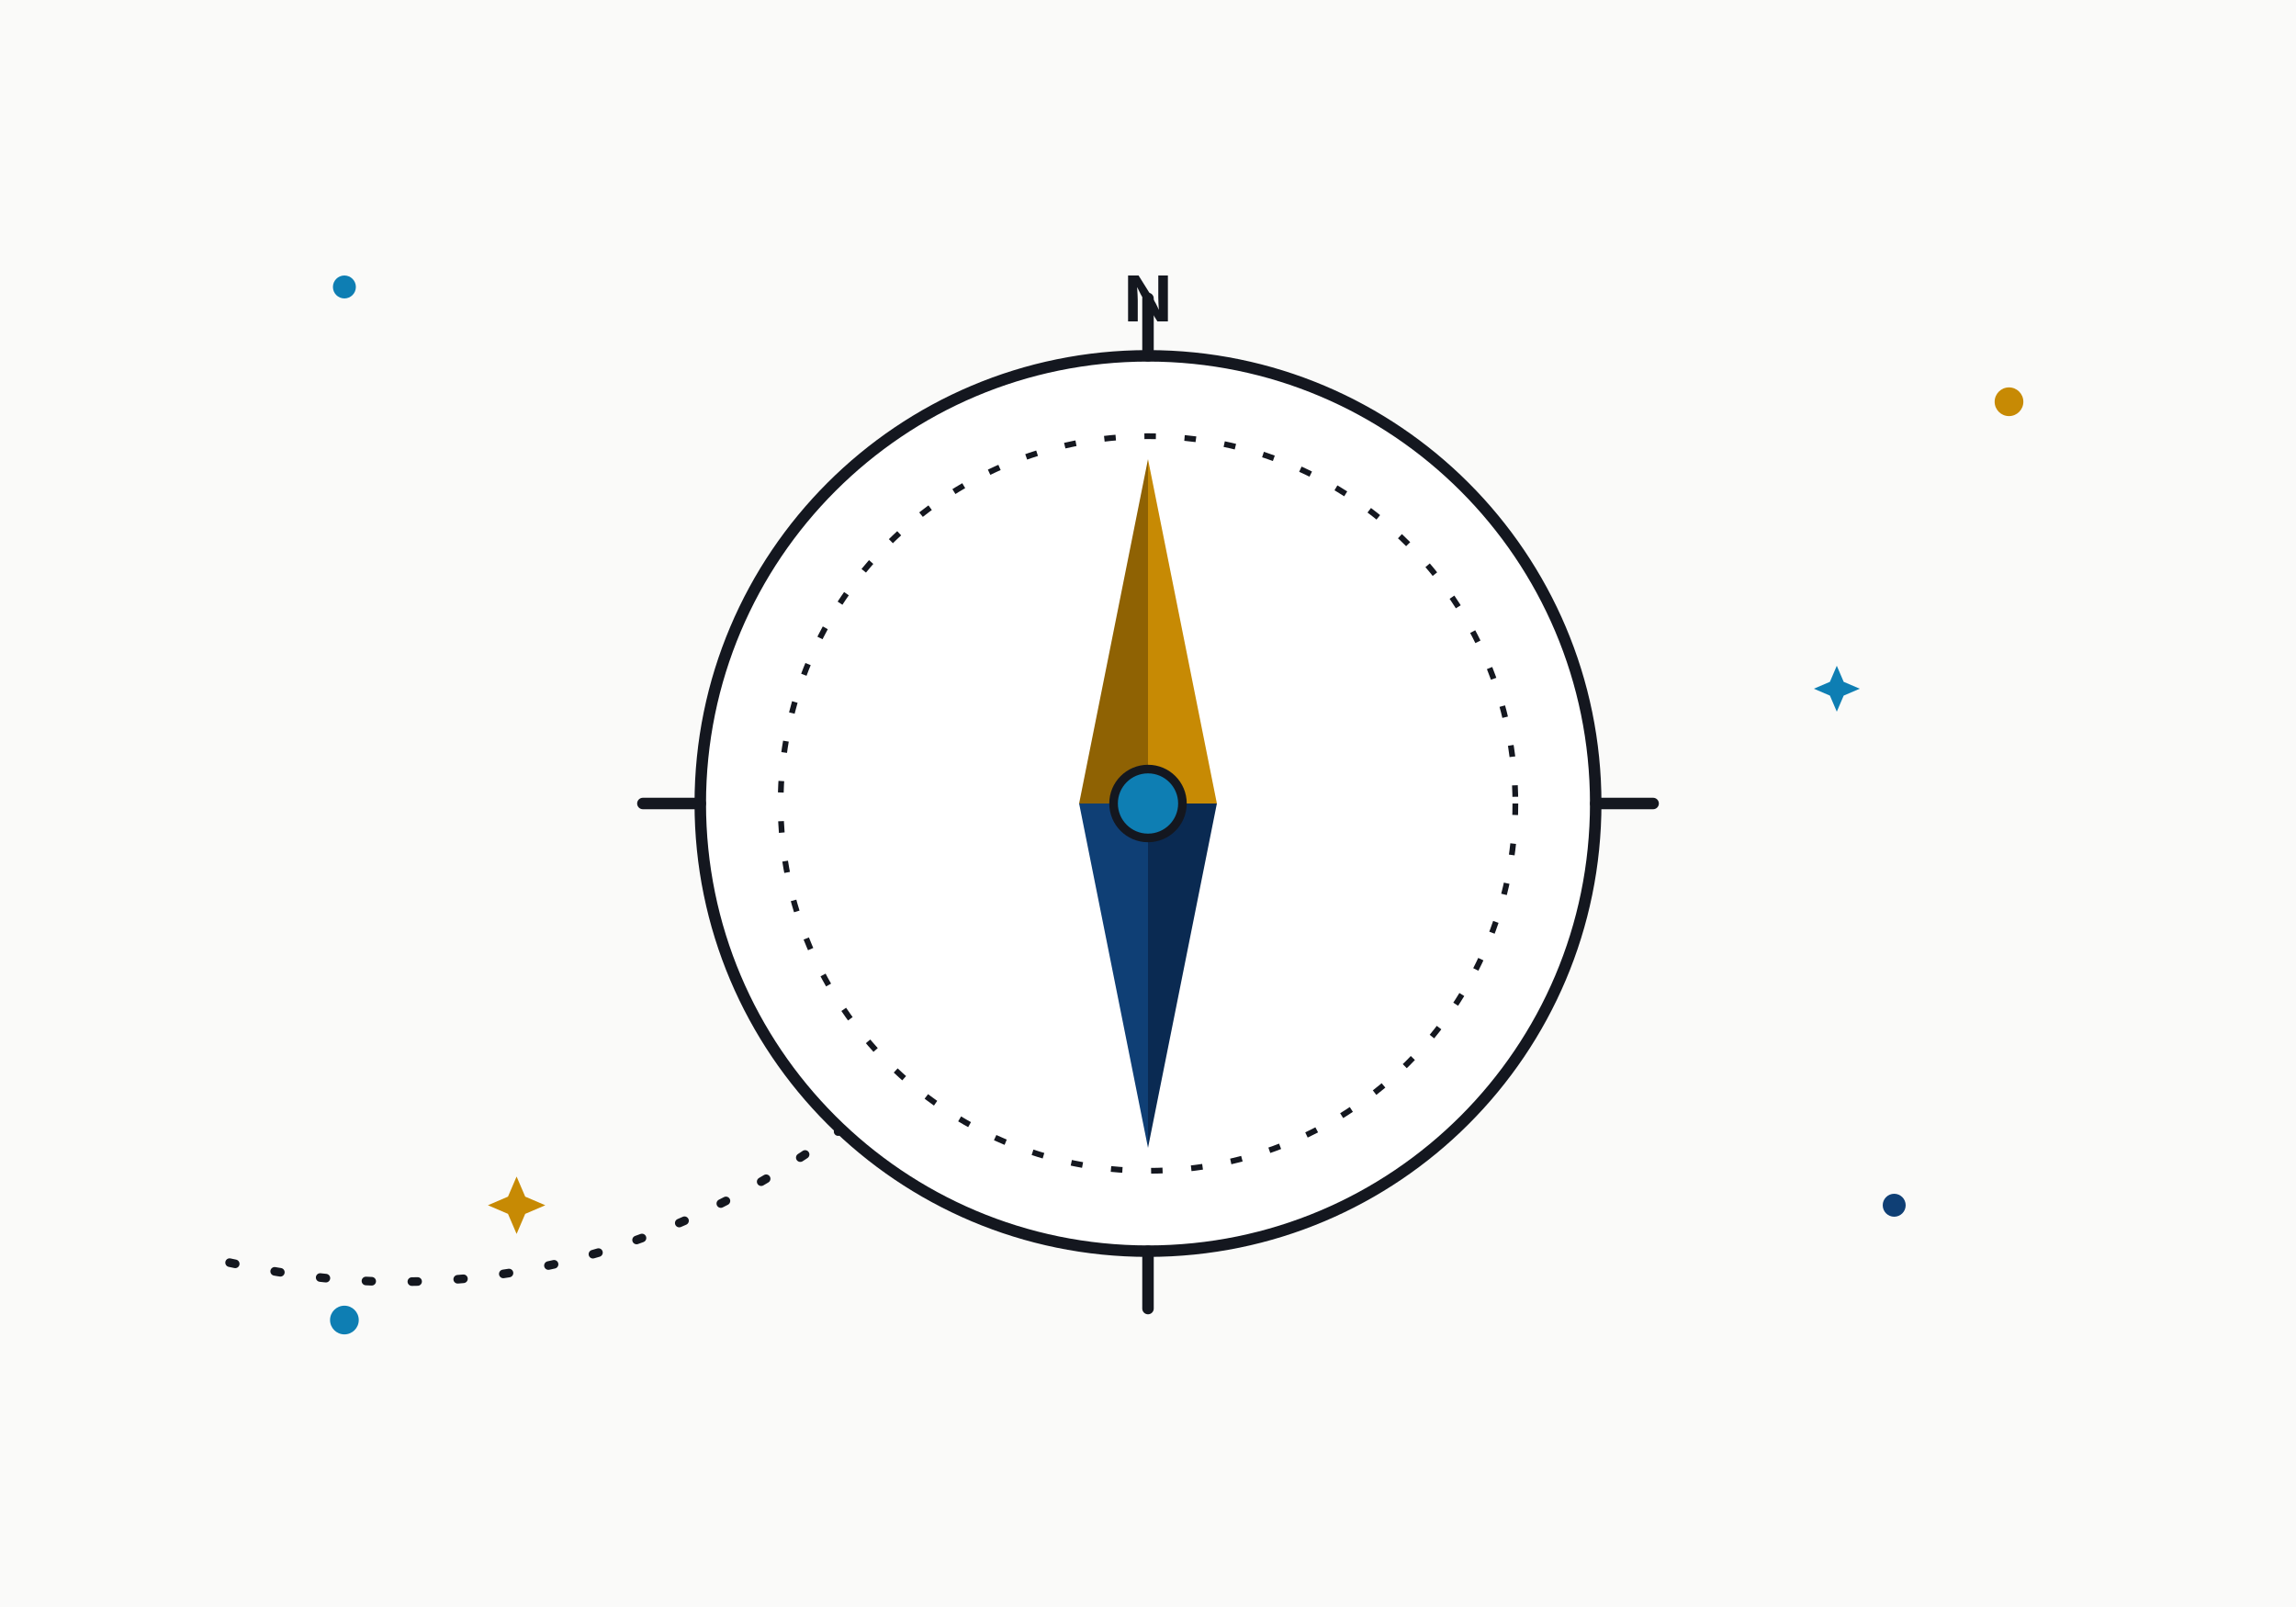
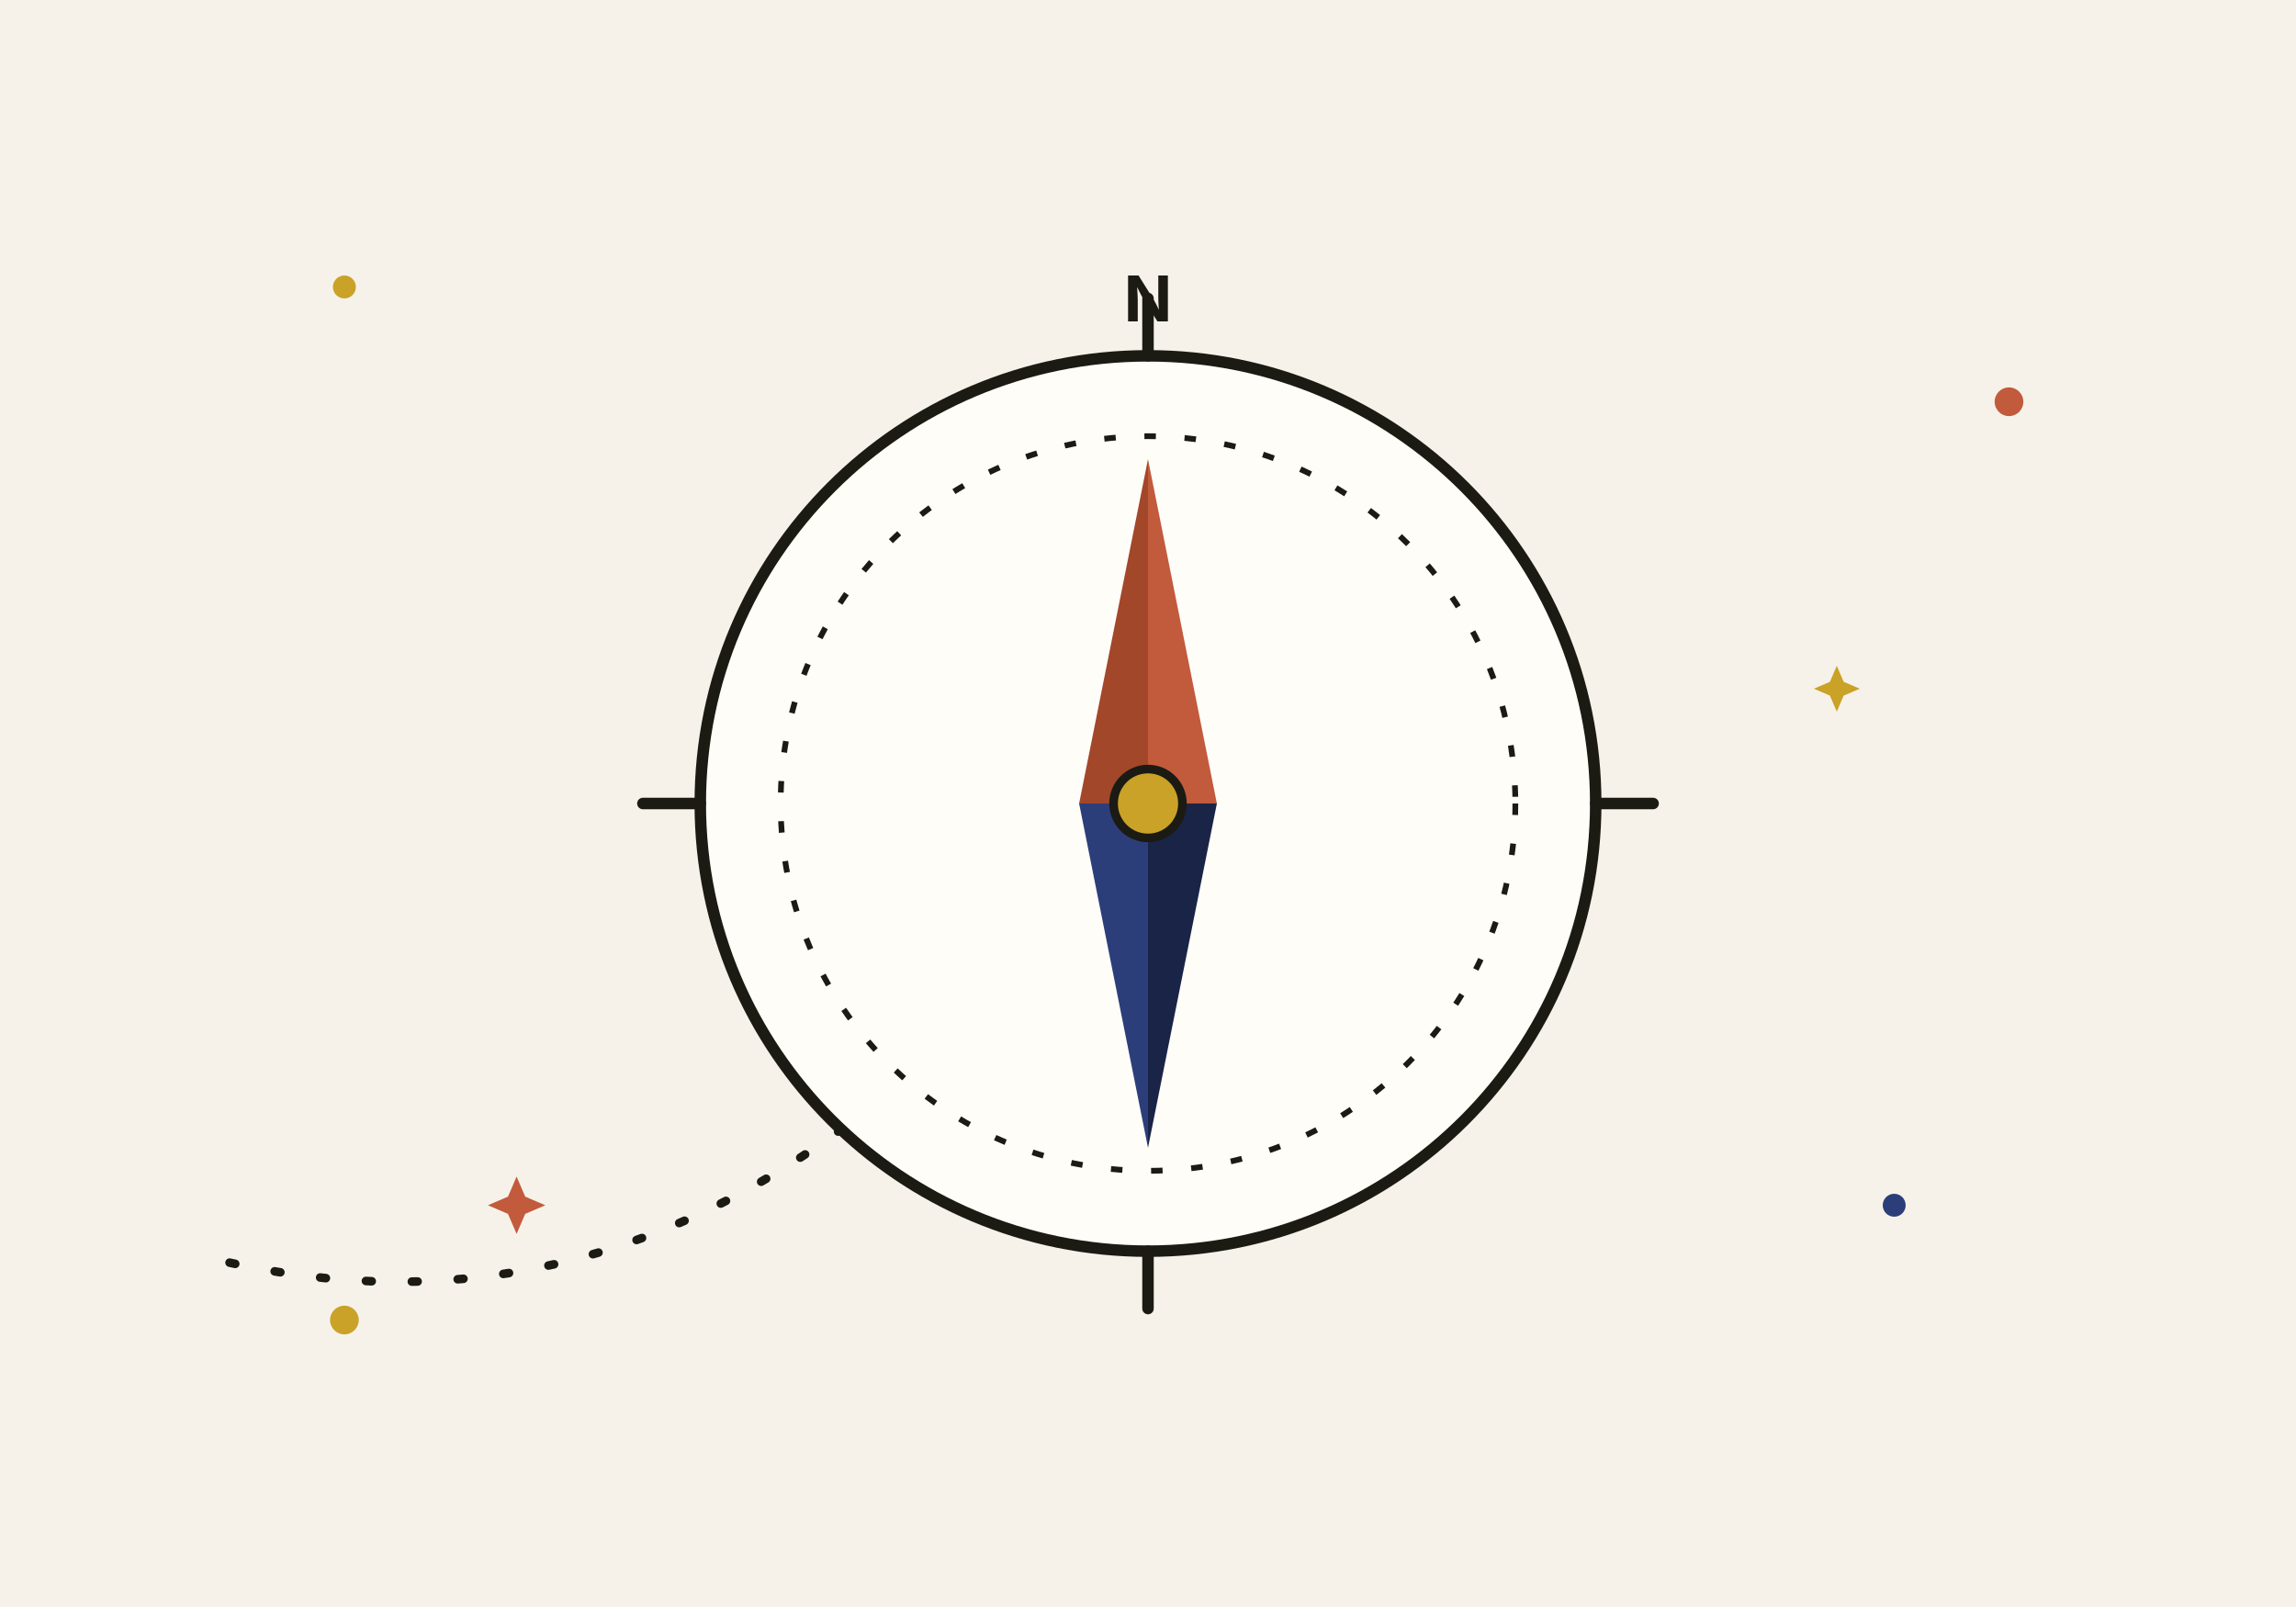
<svg xmlns="http://www.w3.org/2000/svg" viewBox="0 0 400 280" width="400" height="280">
-   <rect width="400" height="280" fill="#FAFAF9" />
-   <circle cx="60" cy="50" r="2" fill="#0E7EB3" />
-   <circle cx="350" cy="70" r="2.5" fill="#C78A04" />
-   <circle cx="330" cy="210" r="2" fill="#0F3F75" />
-   <circle cx="60" cy="230" r="2.5" fill="#0E7EB3" />
-   <path d="M90 205 L91.5 208.5 L95 210 L91.5 211.5 L90 215 L88.5 211.5 L85 210 L88.5 208.5 Z" fill="#C78A04" />
-   <path d="M320 116 L321.2 118.8 L324 120 L321.2 121.2 L320 124 L318.8 121.2 L316 120 L318.8 118.8 Z" fill="#0E7EB3" />
-   <path d="M40 220 Q 130 240 200 140" fill="none" stroke="#14171F" stroke-width="1.5" stroke-linecap="round" stroke-dasharray="1 7" />
-   <circle cx="200" cy="140" r="78" fill="#FFFFFF" stroke="#14171F" stroke-width="2" />
-   <circle cx="200" cy="140" r="64" fill="none" stroke="#14171F" stroke-width="1" stroke-dasharray="2 5" />
-   <line x1="200" y1="62" x2="200" y2="52" stroke="#14171F" stroke-width="2" stroke-linecap="round" />
-   <line x1="278" y1="140" x2="288" y2="140" stroke="#14171F" stroke-width="2" stroke-linecap="round" />
-   <line x1="200" y1="218" x2="200" y2="228" stroke="#14171F" stroke-width="2" stroke-linecap="round" />
-   <line x1="122" y1="140" x2="112" y2="140" stroke="#14171F" stroke-width="2" stroke-linecap="round" />
-   <path d="M200 80 L212 140 L200 140 Z" fill="#C78A04" />
-   <path d="M200 200 L188 140 L200 140 Z" fill="#0F3F75" />
-   <path d="M200 80 L188 140 L200 140 Z" fill="#8F6203" />
-   <path d="M200 200 L212 140 L200 140 Z" fill="#0A2A52" />
-   <circle cx="200" cy="140" r="6" fill="#0E7EB3" stroke="#14171F" stroke-width="1.5" />
-   <text x="200" y="56" text-anchor="middle" font-family="Inter, sans-serif" font-size="11" font-weight="700" fill="#14171F">N</text>
+   <rect width="400" height="280" fill="#F6F2EA" />
+   <circle cx="60" cy="50" r="2" fill="#C9A227" />
+   <circle cx="350" cy="70" r="2.5" fill="#C25A3C" />
+   <circle cx="330" cy="210" r="2" fill="#2C3E7A" />
+   <circle cx="60" cy="230" r="2.5" fill="#C9A227" />
+   <path d="M90 205 L91.5 208.5 L95 210 L91.5 211.5 L90 215 L88.5 211.5 L85 210 L88.5 208.5 Z" fill="#C25A3C" />
+   <path d="M320 116 L321.2 118.8 L324 120 L321.2 121.2 L320 124 L318.8 121.2 L316 120 L318.8 118.8 Z" fill="#C9A227" />
+   <path d="M40 220 Q 130 240 200 140" fill="none" stroke="#1B1B14" stroke-width="1.5" stroke-linecap="round" stroke-dasharray="1 7" />
+   <circle cx="200" cy="140" r="78" fill="#FFFDF8" stroke="#1B1B14" stroke-width="2" />
+   <circle cx="200" cy="140" r="64" fill="none" stroke="#1B1B14" stroke-width="1" stroke-dasharray="2 5" />
+   <line x1="200" y1="62" x2="200" y2="52" stroke="#1B1B14" stroke-width="2" stroke-linecap="round" />
+   <line x1="278" y1="140" x2="288" y2="140" stroke="#1B1B14" stroke-width="2" stroke-linecap="round" />
+   <line x1="200" y1="218" x2="200" y2="228" stroke="#1B1B14" stroke-width="2" stroke-linecap="round" />
+   <line x1="122" y1="140" x2="112" y2="140" stroke="#1B1B14" stroke-width="2" stroke-linecap="round" />
+   <path d="M200 80 L212 140 L200 140 Z" fill="#C25A3C" />
+   <path d="M200 200 L188 140 L200 140 Z" fill="#2C3E7A" />
+   <path d="M200 80 L188 140 L200 140 Z" fill="#A24729" />
+   <path d="M200 200 L212 140 L200 140 Z" fill="#1A2447" />
+   <circle cx="200" cy="140" r="6" fill="#C9A227" stroke="#1B1B14" stroke-width="1.5" />
+   <text x="200" y="56" text-anchor="middle" font-family="Inter, sans-serif" font-size="11" font-weight="700" fill="#1B1B14">N</text>
</svg>
